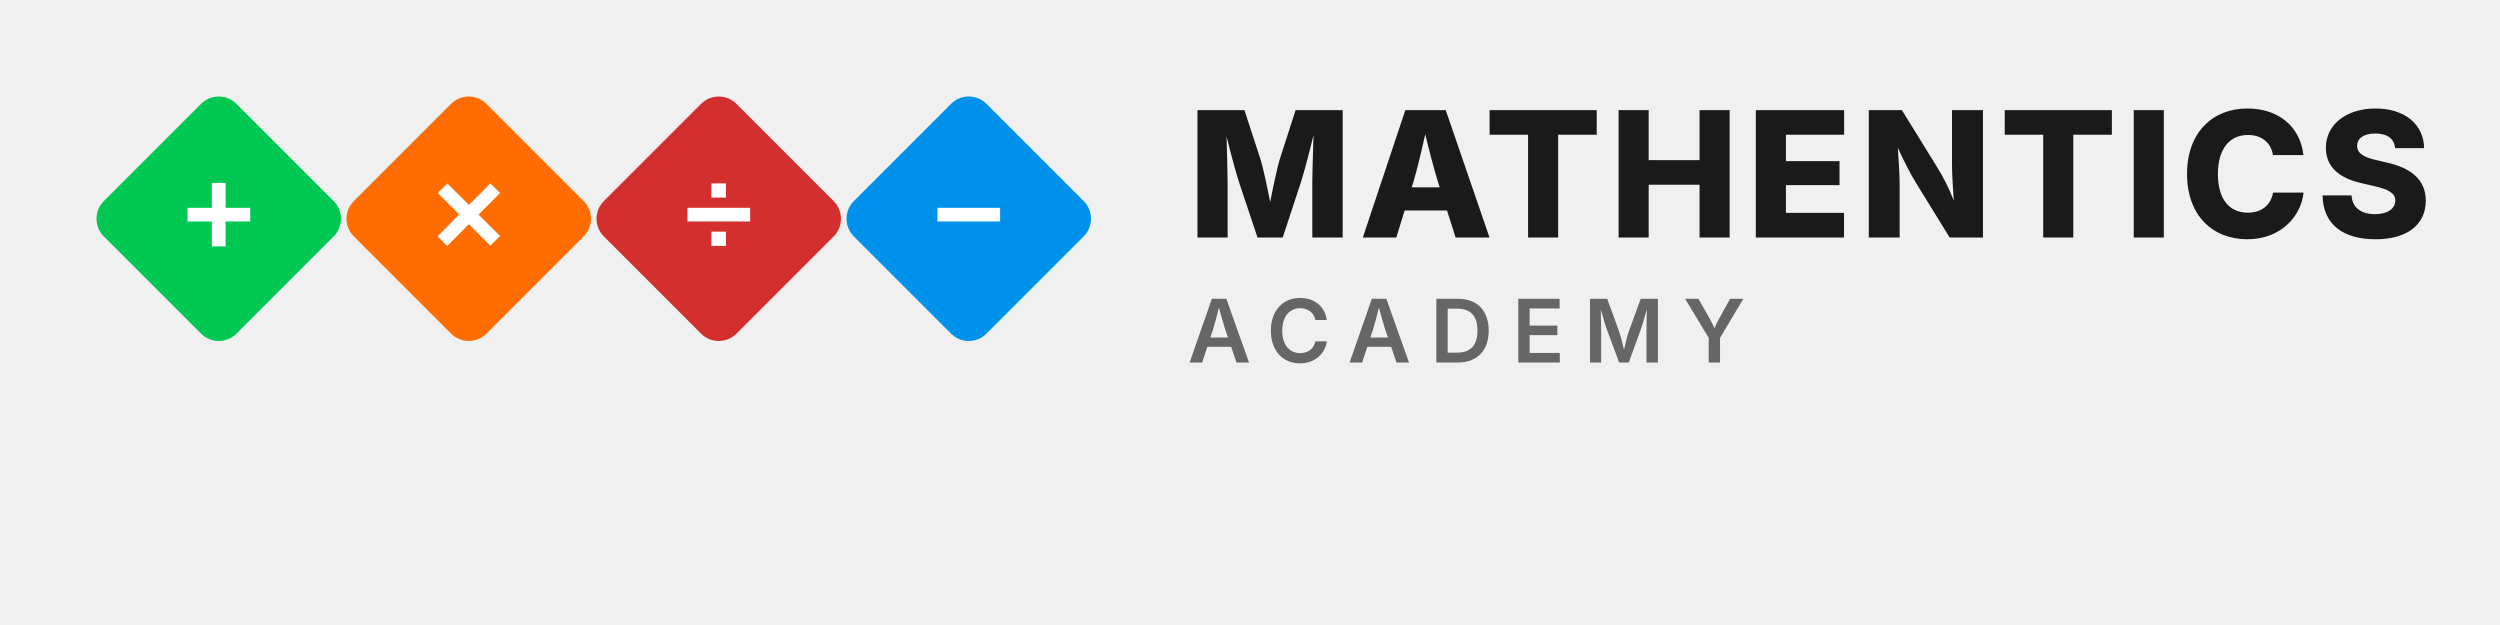
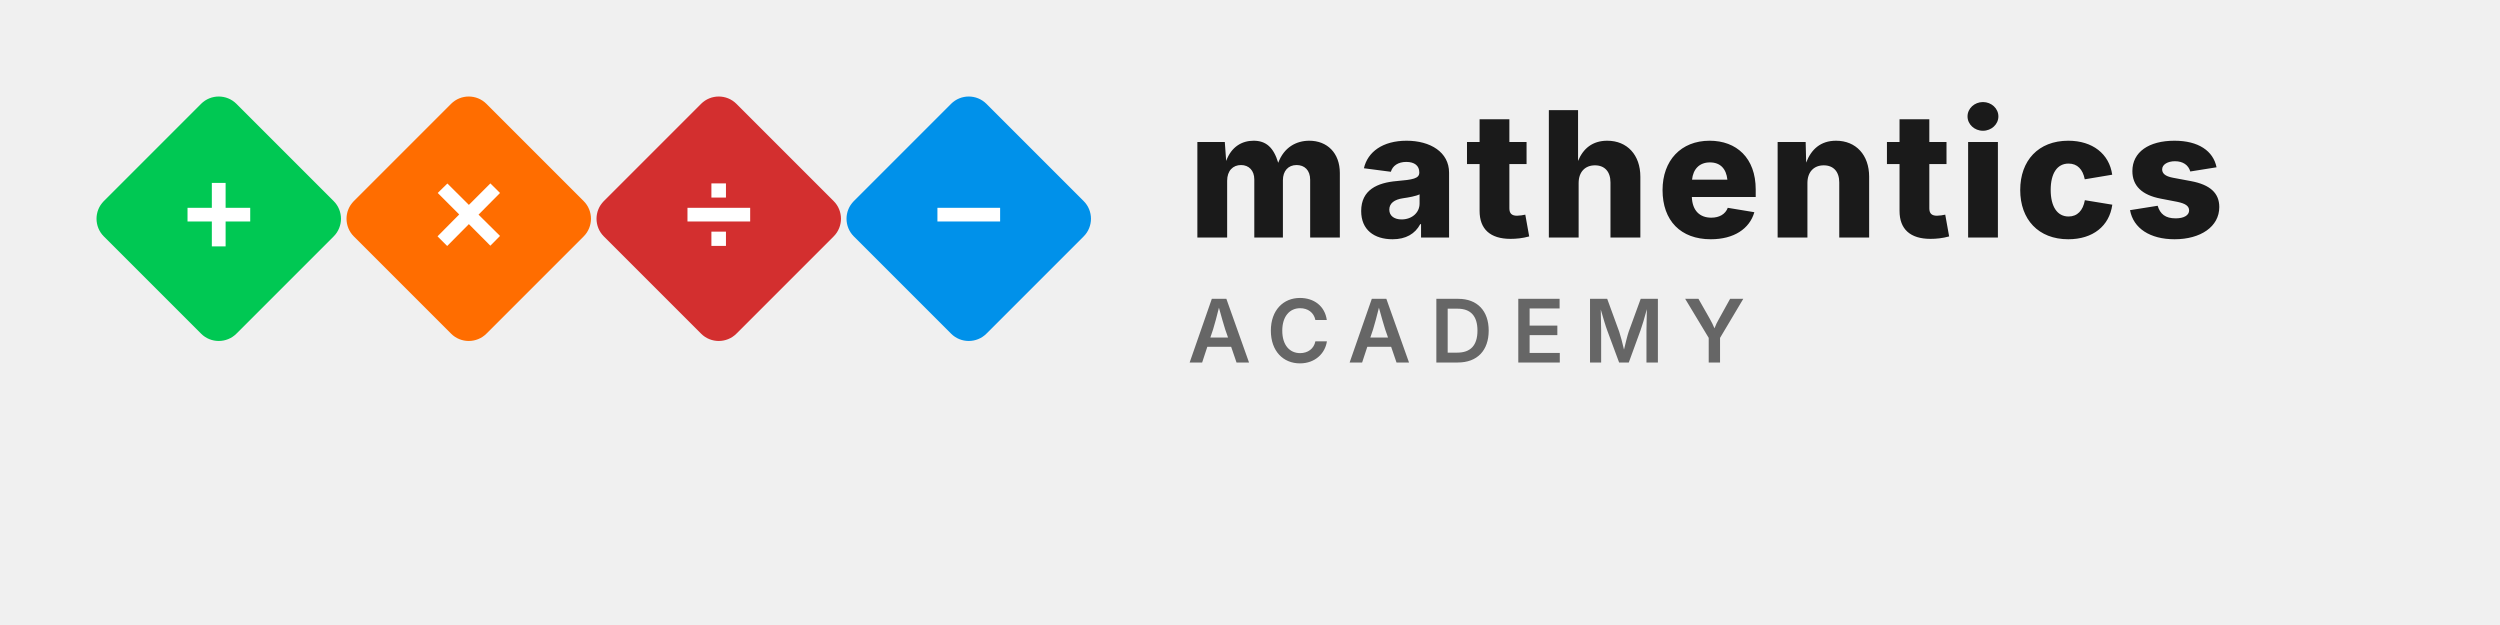
<svg xmlns="http://www.w3.org/2000/svg" width="400" height="100" viewBox="0 0 400 100" fill="none">
  <g transform="translate(20, 20)">
    <rect width="30" height="30" rx="4" transform="rotate(45 15 15)" fill="#00C853" />
    <text x="15" y="21" font-family="Arial, sans-serif" font-size="20" font-weight="bold" fill="white" text-anchor="middle">+</text>
  </g>
  <g transform="translate(60, 20)">
    <rect width="30" height="30" rx="4" transform="rotate(45 15 15)" fill="#FF6D00" />
    <text x="15" y="21" font-family="Arial, sans-serif" font-size="20" font-weight="bold" fill="white" text-anchor="middle">×</text>
  </g>
  <g transform="translate(100, 20)">
    <rect width="30" height="30" rx="4" transform="rotate(45 15 15)" fill="#D32F2F" />
    <text x="15" y="21" font-family="Arial, sans-serif" font-size="20" font-weight="bold" fill="white" text-anchor="middle">÷</text>
  </g>
  <g transform="translate(140, 20)">
    <rect width="30" height="30" rx="4" transform="rotate(45 15 15)" fill="#0091EA" />
    <text x="15" y="21" font-family="Arial, sans-serif" font-size="20" font-weight="bold" fill="white" text-anchor="middle">−</text>
  </g>
-   <text x="190" y="38" font-family="'Inter', 'Segoe UI', Arial, sans-serif" font-size="28" font-weight="800" fill="#1a1a1a" letter-spacing="1">MATHENTICS</text>
+   <text x="190" y="38" font-family="'Inter', 'Segoe UI', Arial, sans-serif" font-size="28" font-weight="800" fill="#1a1a1a" letter-spacing="1">mathentics</text>
  <text x="190" y="58" font-family="'Inter', 'Segoe UI', Arial, sans-serif" font-size="14" font-weight="600" fill="#666666" letter-spacing="3">ACADEMY</text>
</svg>
